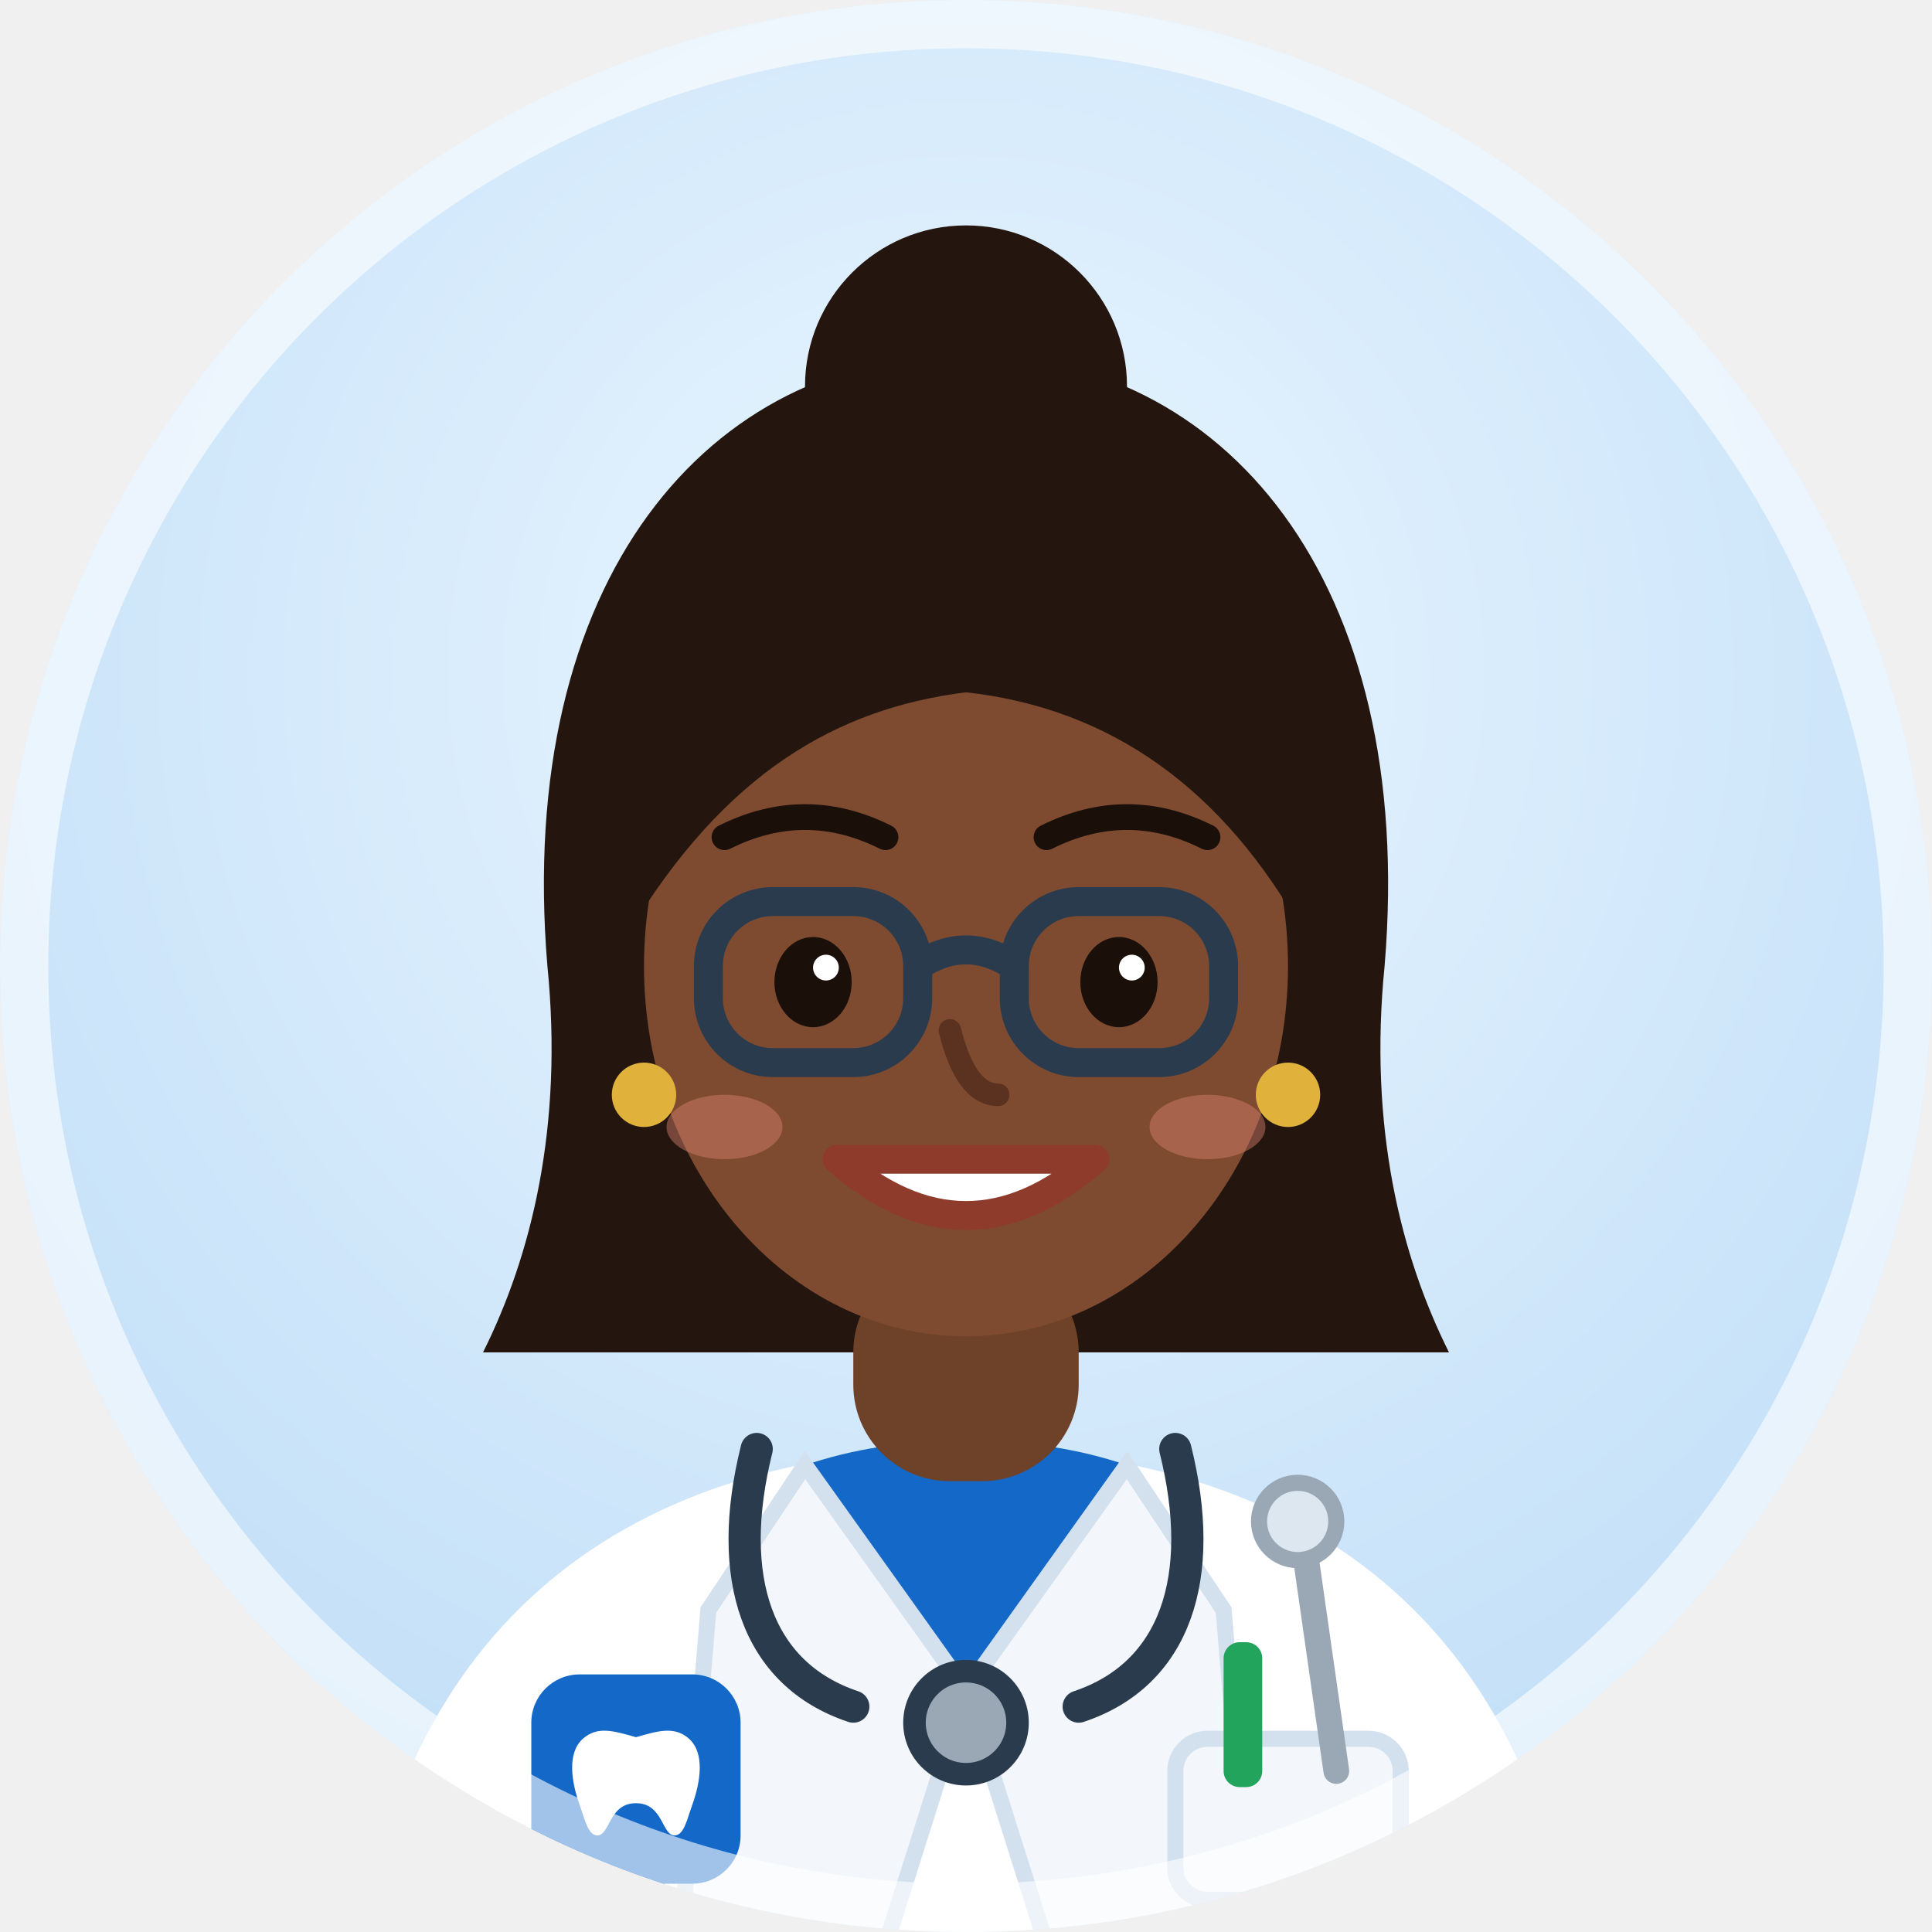
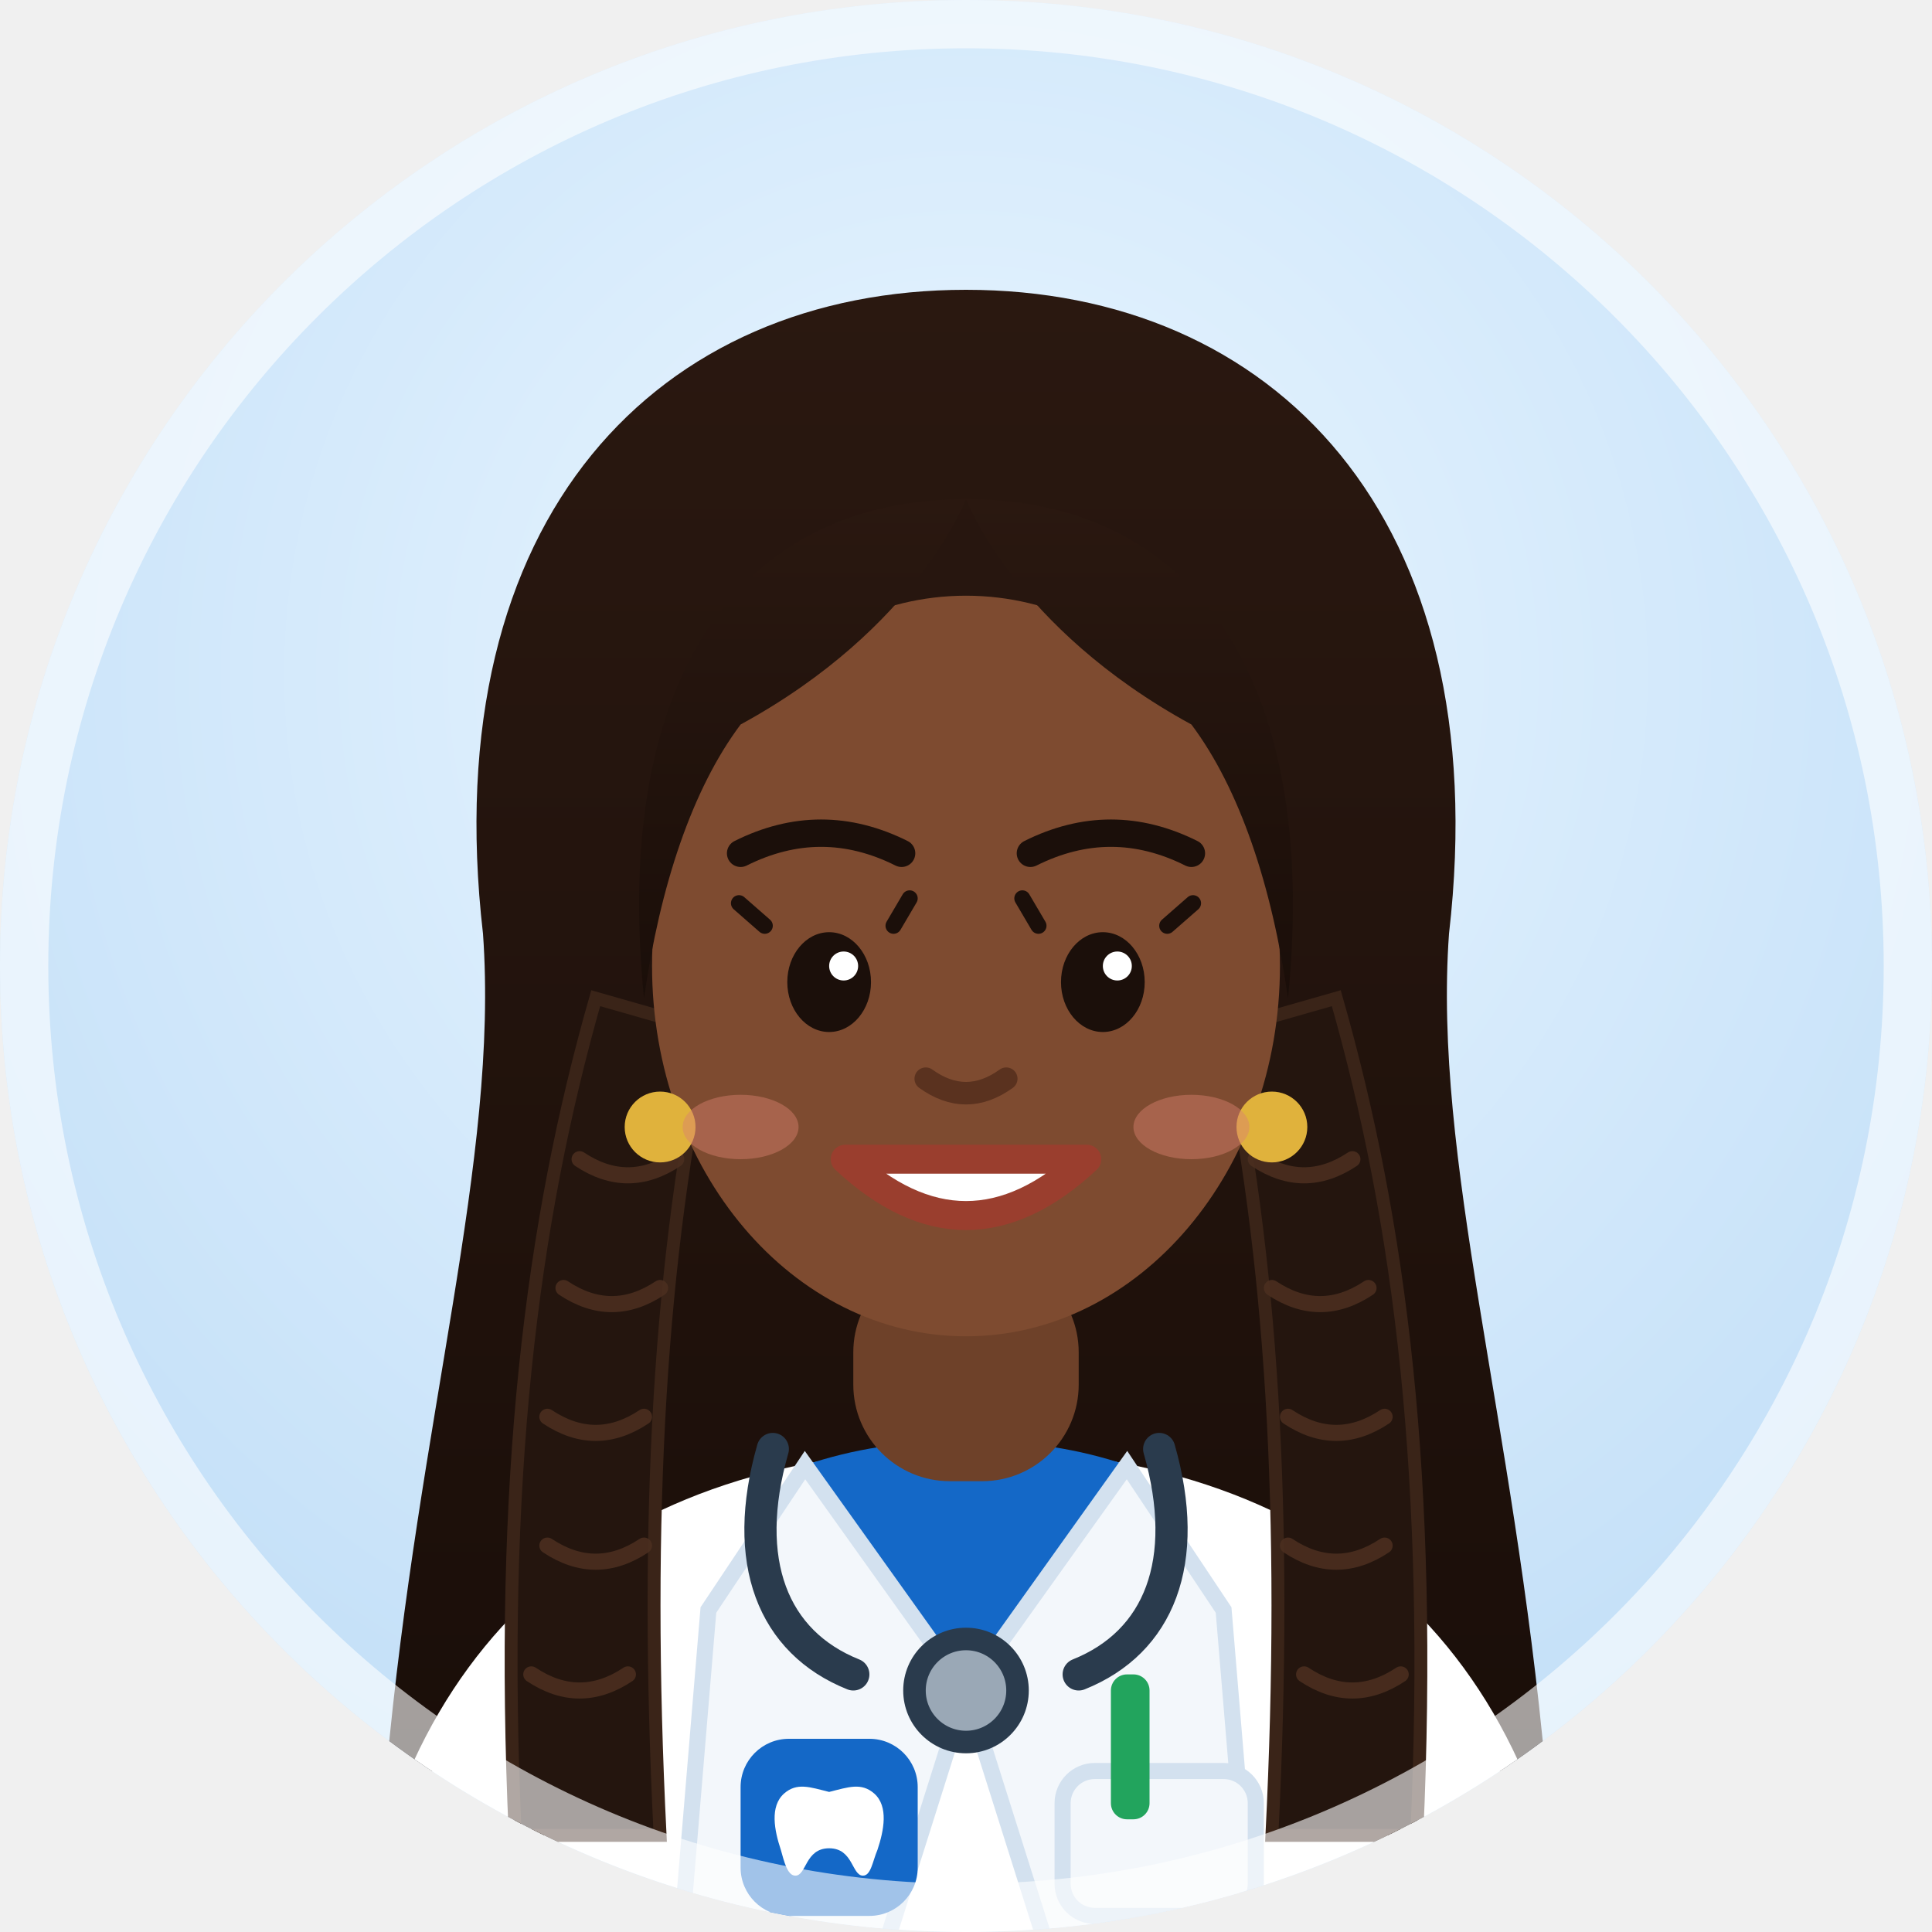
- <svg xmlns="http://www.w3.org/2000/svg" viewBox="0 0 120 120" role="img" aria-label="Dra. Fada, médica dentista e assistente virtual">
+ <svg xmlns="http://www.w3.org/2000/svg" viewBox="0 0 120 120" role="img" aria-label="Fada, médica dentista e assistente virtual">
  <defs>
    <radialGradient id="bg" cx="50%" cy="35%" r="70%">
      <stop offset="0" stop-color="#EAF6FF" />
      <stop offset="1" stop-color="#BFDDF7" />
    </radialGradient>
+     <linearGradient id="hair" x1="0" y1="0" x2="0" y2="1">
+       <stop offset="0" stop-color="#2A1810" />
+       <stop offset="1" stop-color="#1A0E09" />
+     </linearGradient>
    <clipPath id="c">
      <circle cx="60" cy="60" r="60" />
    </clipPath>
  </defs>
  <circle cx="60" cy="60" r="60" fill="url(#bg)" />
  <g clip-path="url(#c)">
-     <path d="M34 60c-2-24 10-38 26-38s28 14 26 38c-1 10 1 18 4 24H30c3-6 5-14 4-24z" fill="#24160F" />
+     <path d="M30 58c-3-26 11-40 30-40s33 14 30 40c-1 14 4 30 6 52H24c2-22 7-38 6-52z" fill="url(#hair)" />
    <path d="M22 124c2-22 16-34 38-34s36 12 38 34z" fill="#FFFFFF" />
    <path d="M50 91l10 14 10-14c-3-1-6-1.5-10-1.5s-7 .5-10 1.5z" fill="#1468C7" />
    <path d="M50 91l10 14-6 19H42l2-24z" fill="#F3F7FB" stroke="#D3E1EF" stroke-width="1" />
    <path d="M70 91l-10 14 6 19h12l-2-24z" fill="#F3F7FB" stroke="#D3E1EF" stroke-width="1" />
-     <rect x="73" y="108" width="14" height="10" rx="2" fill="#F3F7FB" stroke="#D3E1EF" />
-     <rect x="76" y="102" width="2.4" height="9" rx="1" fill="#22A45D" />
-     <g transform="translate(33 104)">
-       <rect width="13" height="13" rx="3" fill="#1468C7" />
-       <path d="M3.2 4c.9-.8 1.9-.5 3.3-.1 1.4-.4 2.4-.7 3.3.1 1 .9.7 2.7.2 4.1-.3.8-.5 1.9-1.1 1.9-.8 0-.7-2-2.4-2s-1.6 2-2.4 2c-.6 0-.8-1.1-1.1-1.9-.5-1.4-.8-3.2.2-4.1z" fill="#fff" />
+     <g fill="#24150E" stroke="#3A2418" stroke-width=".8">
+       <path d="M37 62c-4 14-6 30-5 52h9c-1-20 0-36 3-50z" />
+       <path d="M83 62c4 14 6 30 5 52h-9c1-20 0-36-3-50z" />
    </g>
-     <line x1="81" y1="96" x2="83" y2="110" stroke="#9AA8B6" stroke-width="1.6" stroke-linecap="round" />
-     <circle cx="80.6" cy="94.5" r="2.4" fill="#DDE7F0" stroke="#9AA8B6" stroke-width="1" />
+     <g fill="none" stroke="#4A2E1F" stroke-width="1" stroke-linecap="round" opacity=".9">
+       <path d="M36 72q3 2 6 0M35 80q3 2 6 0M34 88q3 2 6 0M34 96q3 2 6 0M33 104q3 2 6 0" />
+       <path d="M78 72q3 2 6 0M79 80q3 2 6 0M80 88q3 2 6 0M80 96q3 2 6 0M81 104q3 2 6 0" />
+     </g>
+     <rect x="66" y="110" width="12" height="9" rx="2" fill="#F3F7FB" stroke="#D3E1EF" />
+     <rect x="69" y="104" width="2.4" height="9" rx="1" fill="#22A45D" />
+     <g transform="translate(46 108)">
+       <rect width="11" height="11" rx="3" fill="#1468C7" />
+       <path d="M2.7 3.4c.8-.7 1.6-.4 2.8-.1 1.2-.3 2-.6 2.8.1.9.8.6 2.3.2 3.5-.3.7-.4 1.6-.9 1.6-.7 0-.6-1.7-2.1-1.7s-1.4 1.7-2.1 1.7c-.5 0-.7-.9-.9-1.6-.4-1.2-.7-2.7.2-3.5z" fill="#fff" />
+     </g>
    <rect x="53" y="78" width="14" height="14" rx="6" fill="#6E4129" />
-     <ellipse cx="60" cy="60" rx="20" ry="23" fill="#7E4B30" />
-     <circle cx="60" cy="24" r="10" fill="#24160F" />
-     <path d="M39 58c0-18 9-27 21-27s21 9 21 27c-5-9-12-14-21-15-8 1-15 5-21 15z" fill="#24160F" />
-     <circle cx="40" cy="68" r="2" fill="#E0B23C" />
-     <circle cx="80" cy="68" r="2" fill="#E0B23C" />
-     <g fill="none" stroke="#2A3B4D" stroke-width="1.8">
-       <rect x="44" y="56" width="13" height="10" rx="4" />
-       <rect x="63" y="56" width="13" height="10" rx="4" />
-       <path d="M57 60q3-2 6 0" />
-     </g>
-     <ellipse cx="50.5" cy="61" rx="2.4" ry="2.8" fill="#1B0F0A" />
-     <ellipse cx="69.5" cy="61" rx="2.4" ry="2.8" fill="#1B0F0A" />
-     <circle cx="51.3" cy="60.1" r=".8" fill="#fff" />
-     <circle cx="70.3" cy="60.1" r=".8" fill="#fff" />
-     <path d="M45 52q5-2.5 10 0M65 52q5-2.5 10 0" stroke="#1B0F0A" stroke-width="1.6" fill="none" stroke-linecap="round" />
-     <path d="M59 64q1 4 3 4" stroke="#5A321F" stroke-width="1.4" fill="none" stroke-linecap="round" />
-     <ellipse cx="45" cy="70" rx="3.6" ry="2" fill="#D9806E" opacity=".45" />
-     <ellipse cx="75" cy="70" rx="3.6" ry="2" fill="#D9806E" opacity=".45" />
-     <path d="M52 72q8 7 16 0z" fill="#fff" stroke="#8E3B2C" stroke-width="1.8" stroke-linejoin="round" />
-     <path d="M47 90c-2 8 0 14 6 16M73 90c2 8 0 14-6 16" fill="none" stroke="#2A3B4D" stroke-width="2" stroke-linecap="round" />
-     <circle cx="60" cy="107" r="3.2" fill="#9AA8B6" stroke="#2A3B4D" stroke-width="1.4" />
+     <ellipse cx="60" cy="60" rx="19.5" ry="23" fill="#7E4B30" />
+     <path d="M40 62c-2-20 6-31 20-31 0 0-3 8-14 14-3 4-5 10-6 17z" fill="url(#hair)" />
+     <path d="M80 62c2-20-6-31-20-31 0 0 3 8 14 14 3 4 5 10 6 17z" fill="url(#hair)" />
+     <circle cx="41" cy="70" r="2.2" fill="#E0B23C" />
+     <circle cx="79" cy="70" r="2.2" fill="#E0B23C" />
+     <ellipse cx="51.5" cy="61" rx="2.6" ry="3.1" fill="#1B0F0A" />
+     <ellipse cx="68.5" cy="61" rx="2.6" ry="3.1" fill="#1B0F0A" />
+     <circle cx="52.4" cy="60" r=".9" fill="#fff" />
+     <circle cx="69.4" cy="60" r=".9" fill="#fff" />
+     <path d="M47.5 57.5l-1.6-1.4M55.5 57.5l1-1.7M64.5 57.5l-1-1.7M72.5 57.5l1.6-1.4" stroke="#1B0F0A" stroke-width="1" stroke-linecap="round" />
+     <path d="M46 53q5-2.5 10 0M64 53q5-2.5 10 0" stroke="#1B0F0A" stroke-width="1.7" fill="none" stroke-linecap="round" />
+     <path d="M57.5 67q2.5 1.8 5 0" stroke="#5A321F" stroke-width="1.4" fill="none" stroke-linecap="round" />
+     <ellipse cx="46" cy="70" rx="3.6" ry="2" fill="#D9806E" opacity=".45" />
+     <ellipse cx="74" cy="70" rx="3.6" ry="2" fill="#D9806E" opacity=".45" />
+     <path d="M52.5 72q7.5 7 15 0z" fill="#fff" stroke="#9A3E2E" stroke-width="1.8" stroke-linejoin="round" />
+     <path d="M48 90c-2 7 0 12 5 14M72 90c2 7 0 12-5 14" fill="none" stroke="#2A3B4D" stroke-width="2" stroke-linecap="round" />
+     <circle cx="60" cy="105" r="3.2" fill="#9AA8B6" stroke="#2A3B4D" stroke-width="1.4" />
  </g>
  <circle cx="60" cy="60" r="58.5" fill="none" stroke="#fff" stroke-width="3" opacity=".6" />
</svg>
